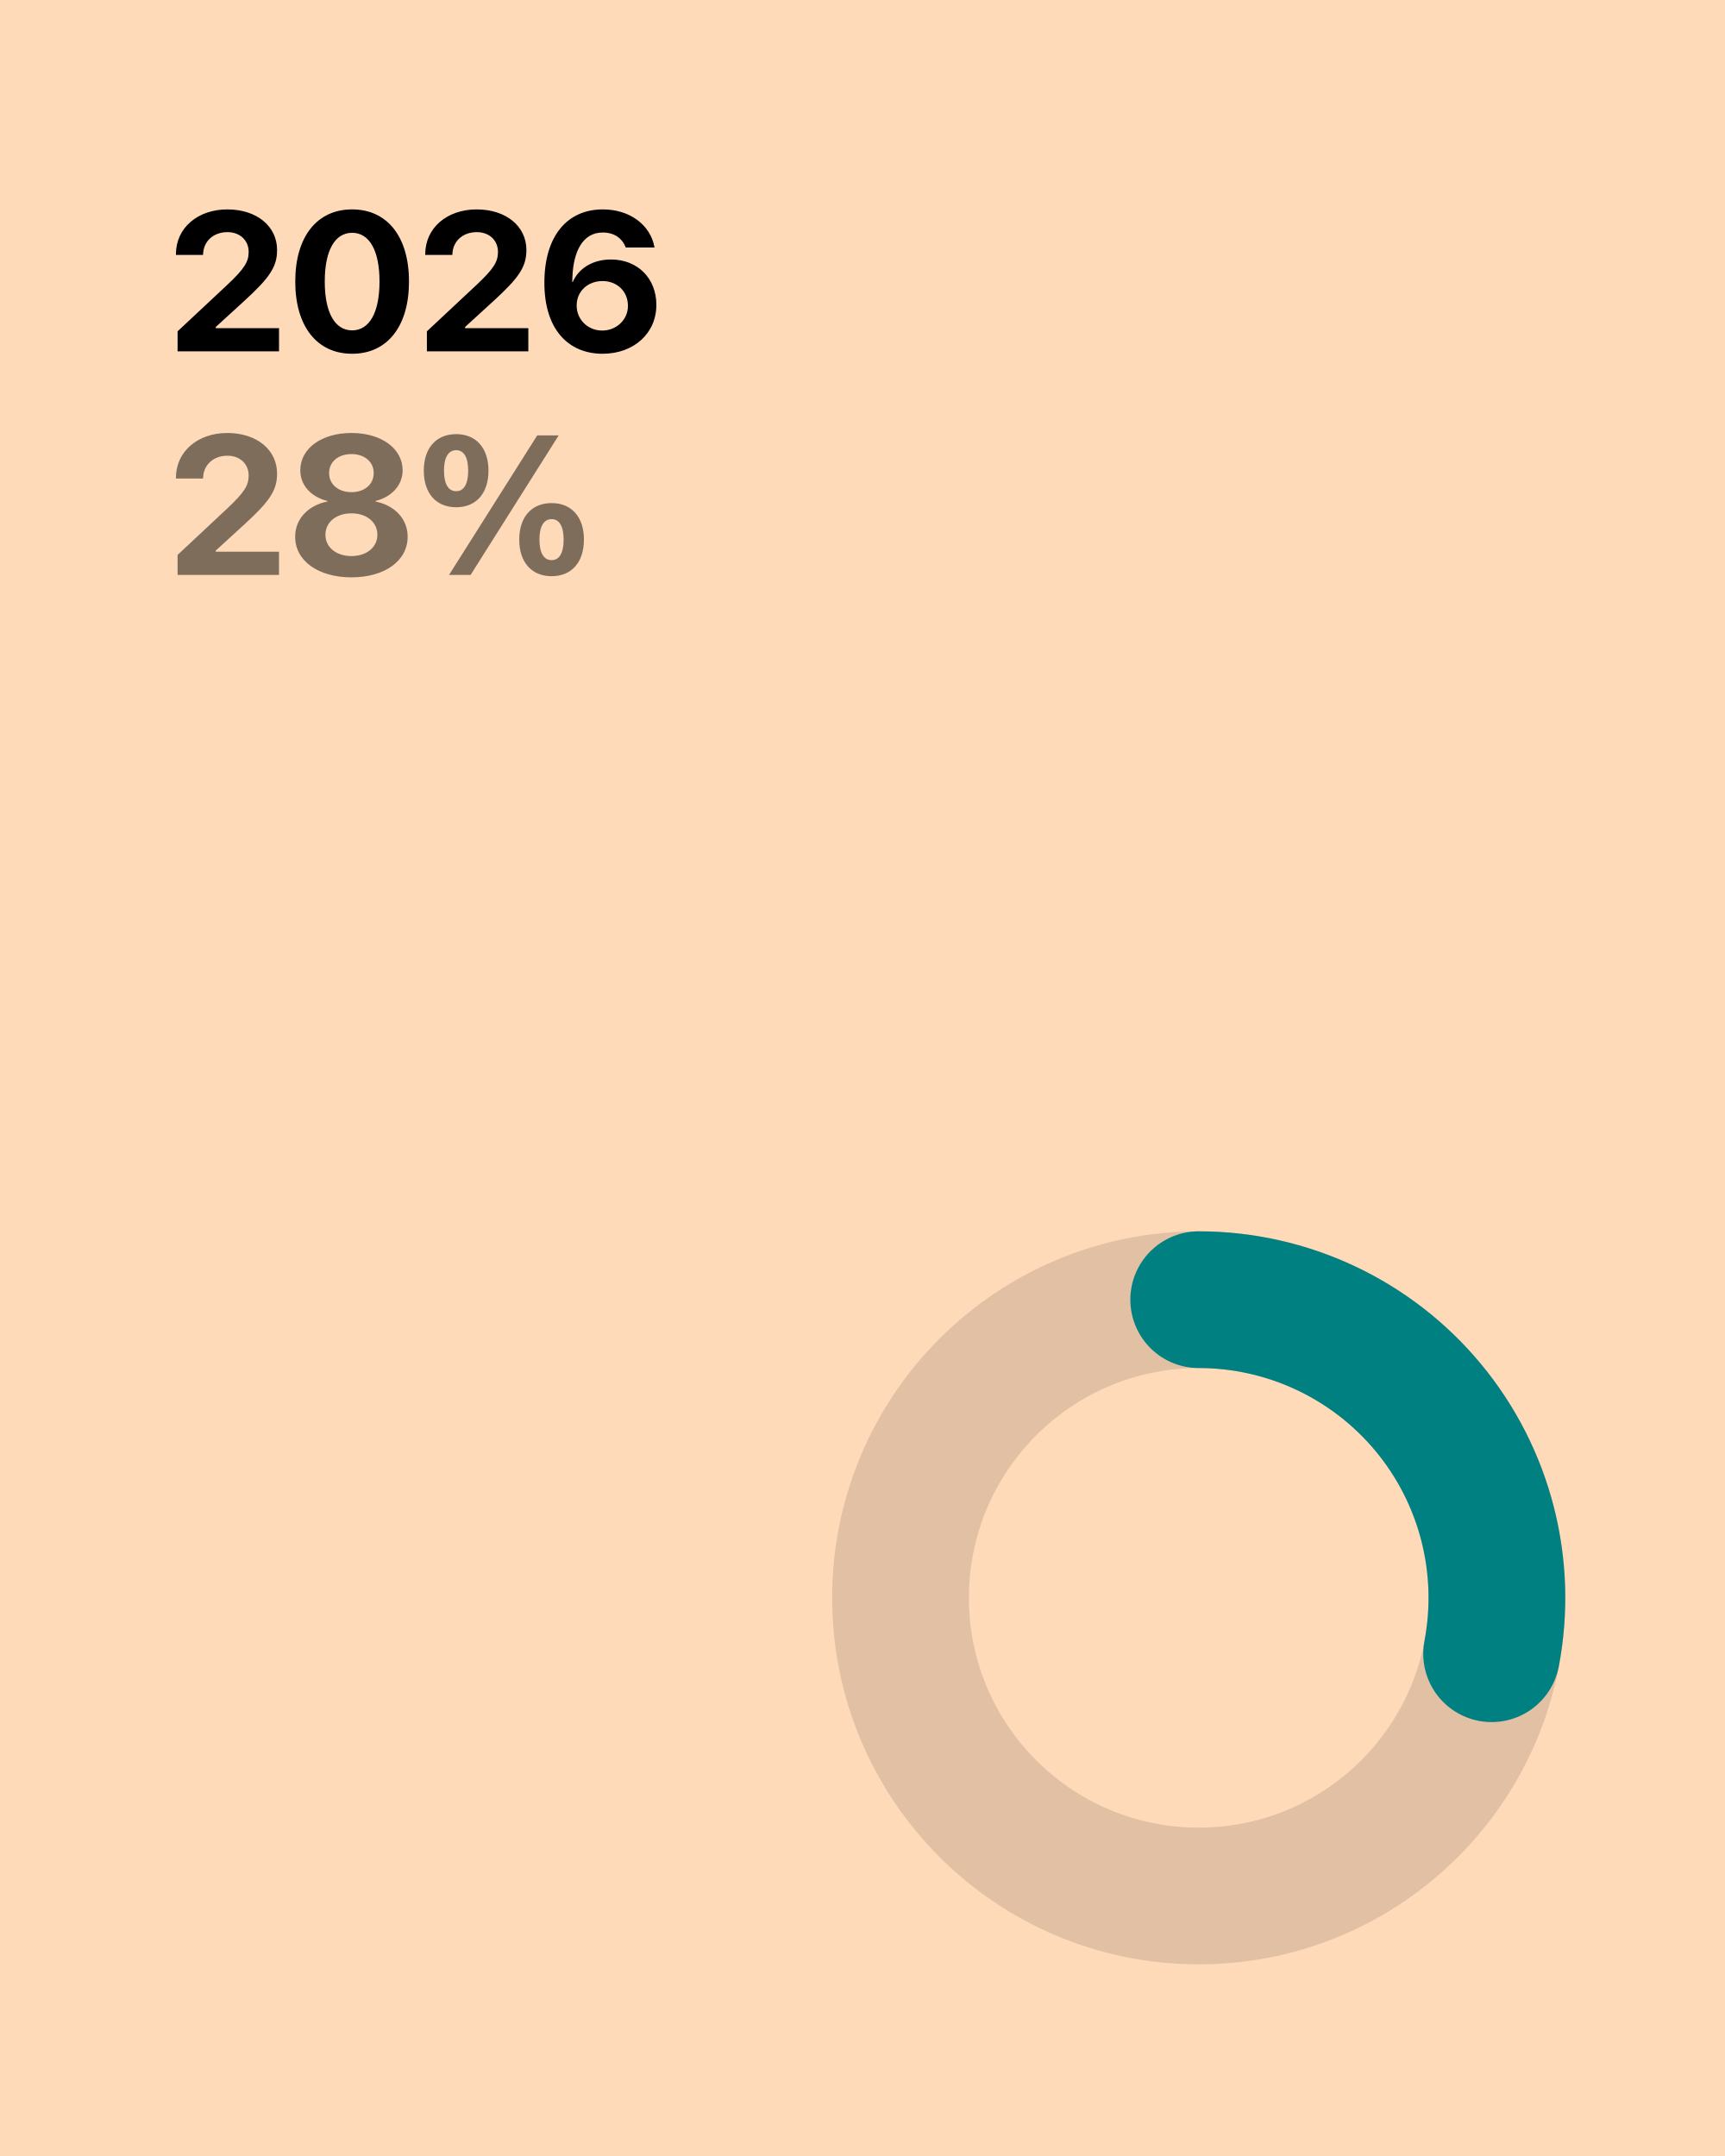
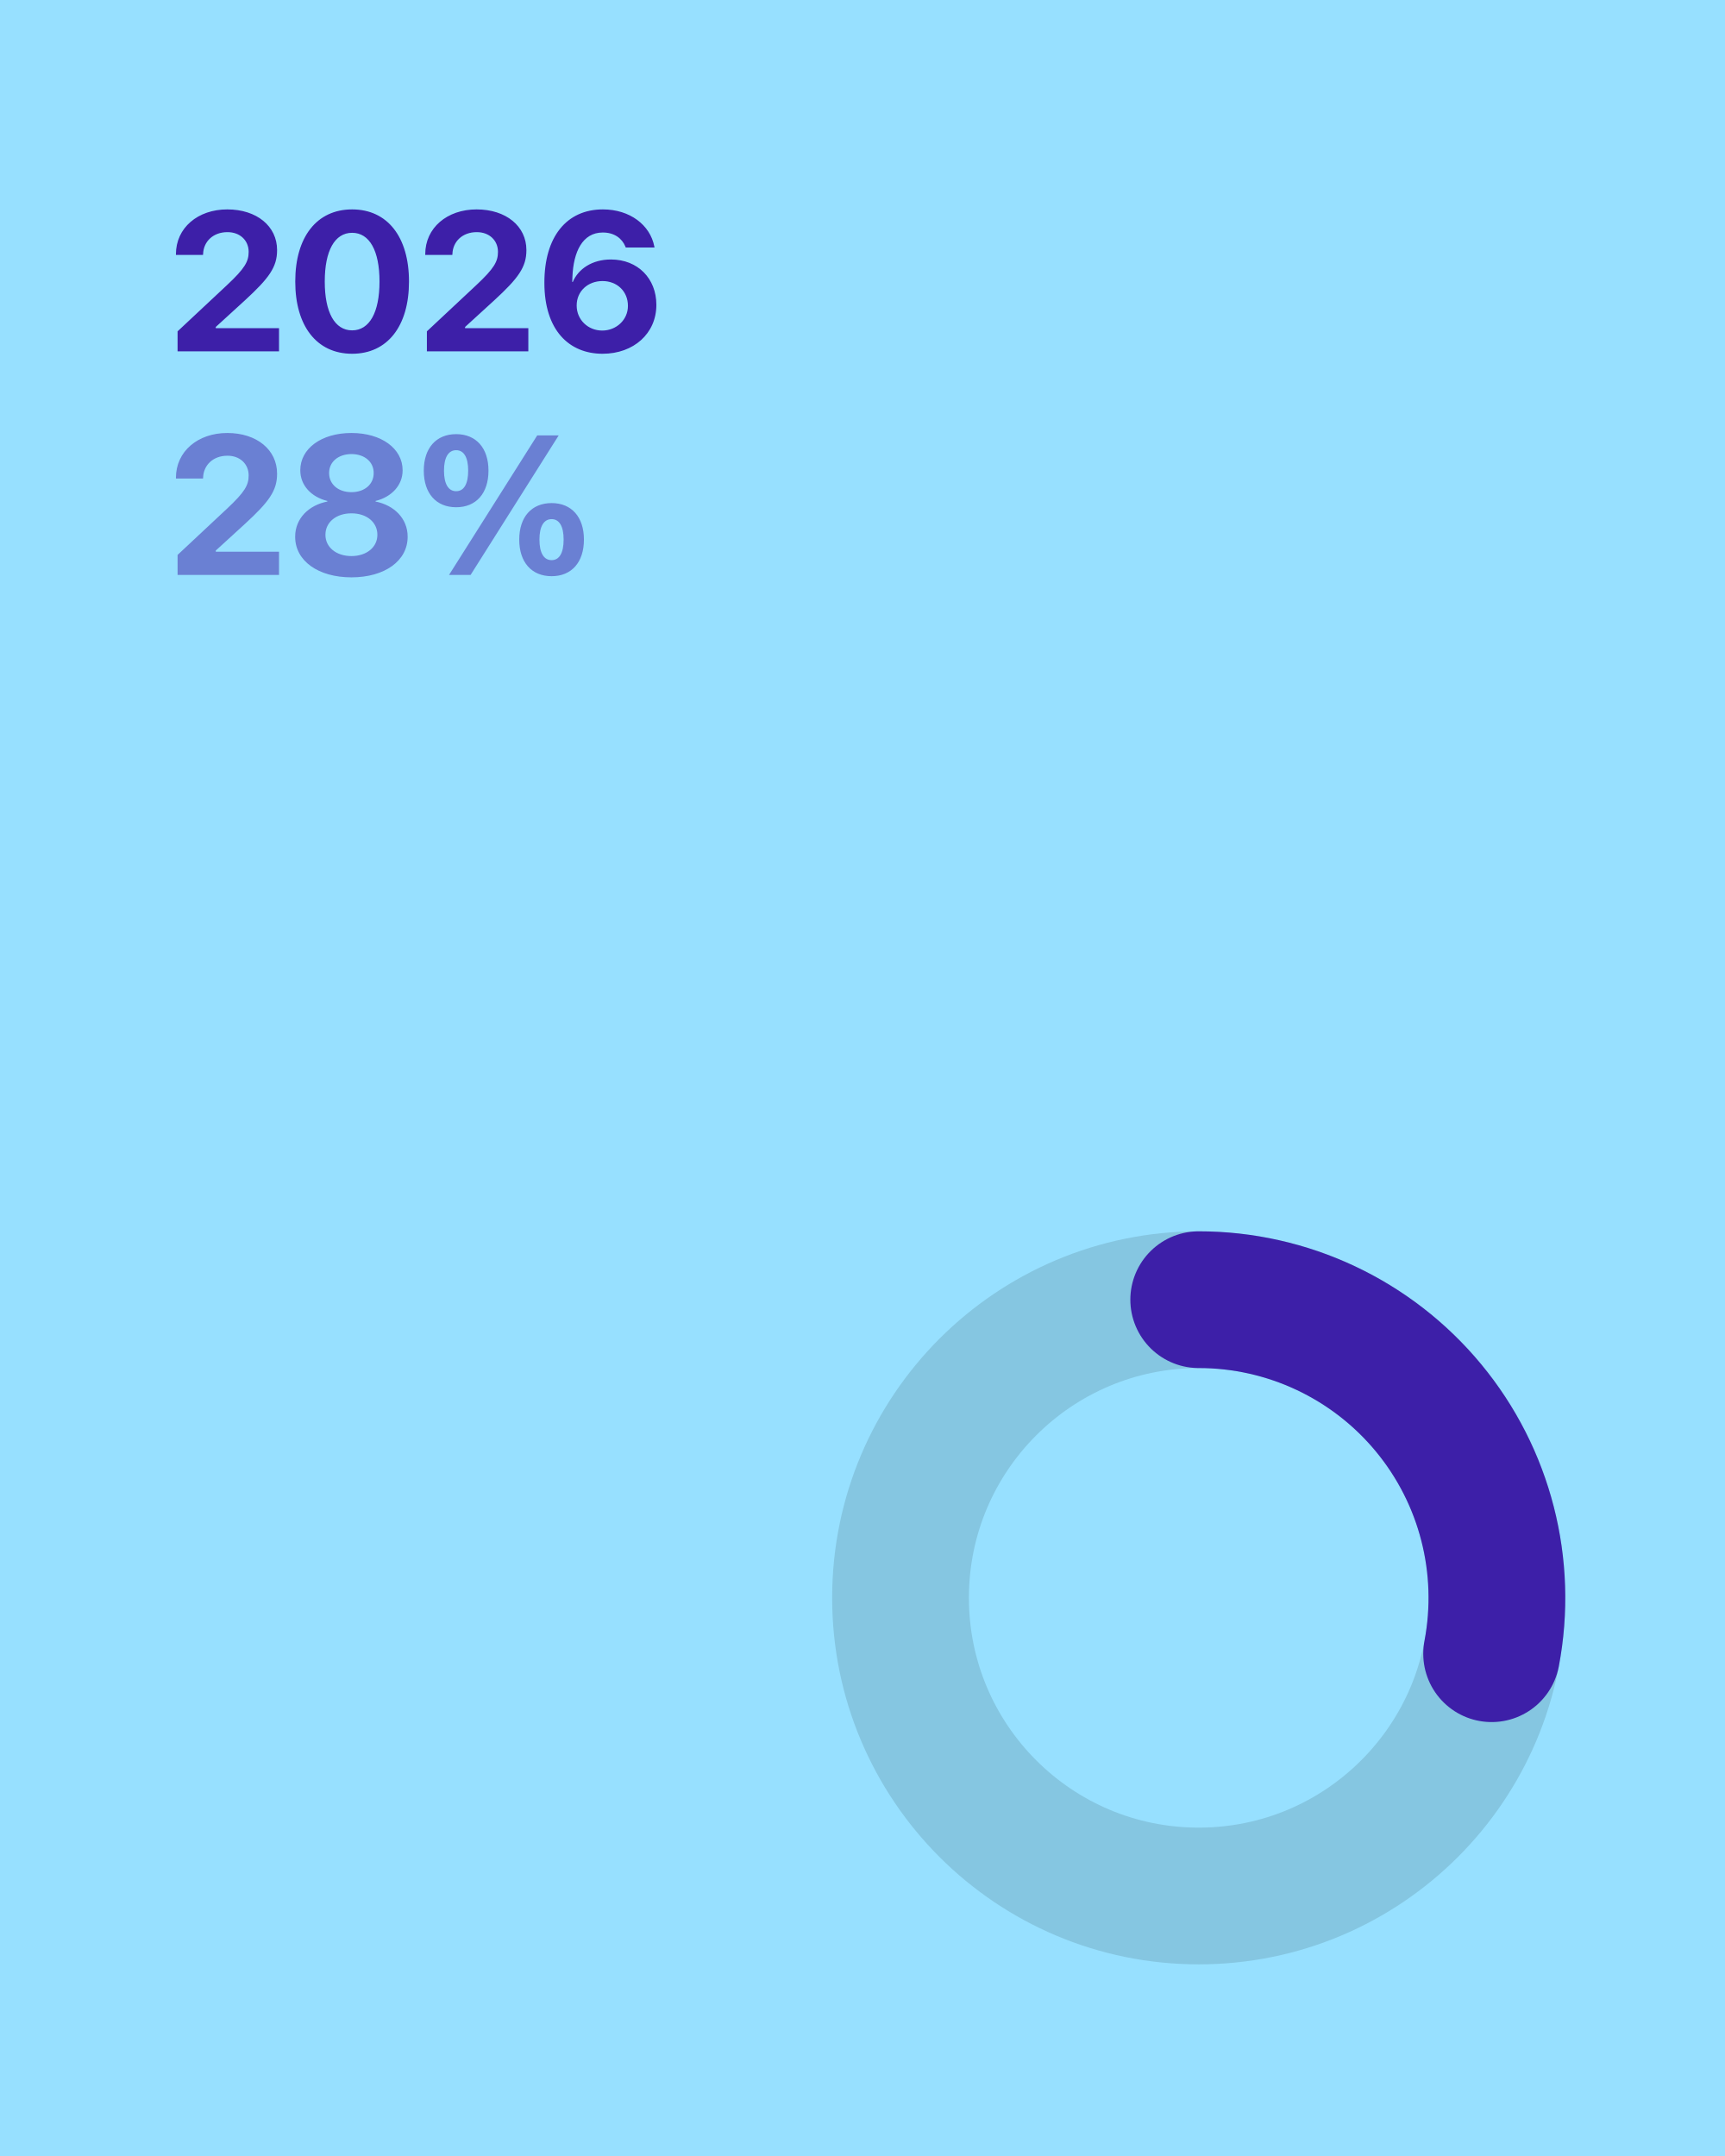
<svg xmlns="http://www.w3.org/2000/svg" viewBox="0 0 1080 1350" width="1080" height="1350">
-   <rect width="1080" height="1350" fill="#FFDAB9" />
+   <rect width="1080" height="1350" fill="#97E0FF" />
  <circle opacity="0.12" cx="750.5" cy="1000.5" r="186.692" fill="none" stroke="#000000" stroke-width="85.617" />
-   <path d="M750.5 813.808 A186.692 186.692 0 0 1 933.885 1035.483" fill="none" stroke="#008080" stroke-width="85.617" stroke-linecap="round" stroke-linejoin="round" />
-   <path d="M111.18 220L174.69 220L174.69 205.47L135.09 205.47L135.09 204.74L153.38 188.03C168.45 174.17 173.48 167.26 173.48 156.67L173.48 156.55C173.48 141.65 160.76 131.12 142.30 131.12C123.83 131.12 110.15 142.68 110.15 159.15L110.15 159.63L127.10 159.63L127.16 159.09C127.40 151.22 133.46 145.35 142.42 145.35C150.17 145.35 155.62 150.43 155.68 157.58L155.68 157.70C155.68 163.75 153.32 168.05 142.05 178.59L111.18 207.47ZM220.46 221.51C242.62 221.51 256.06 204.14 256.06 176.35L256.06 176.22C256.06 148.43 242.62 131.12 220.46 131.12C198.30 131.12 184.86 148.43 184.86 176.22L184.86 176.35C184.86 204.14 198.30 221.51 220.46 221.51ZM220.46 206.86C209.56 206.86 203.33 195.54 203.33 176.35L203.33 176.22C203.33 157.03 209.56 145.77 220.46 145.77C231.36 145.77 237.60 157.03 237.60 176.22L237.60 176.35C237.60 195.54 231.36 206.86 220.46 206.86ZM267.27 220L330.78 220L330.78 205.47L291.18 205.47L291.18 204.74L309.47 188.03C324.54 174.17 329.57 167.26 329.57 156.67L329.57 156.55C329.57 141.65 316.85 131.12 298.39 131.12C279.92 131.12 266.24 142.68 266.24 159.15L266.24 159.63L283.19 159.63L283.25 159.09C283.49 151.22 289.55 145.35 298.51 145.35C306.26 145.35 311.71 150.43 311.77 157.58L311.77 157.70C311.77 163.75 309.41 168.05 298.14 178.59L267.27 207.47ZM377.28 221.51C396.71 221.51 410.94 208.80 410.94 190.94L410.94 190.82C410.94 174.47 399.38 162.48 382.49 162.48C370.68 162.48 362.08 168.41 358.63 176.53L358.27 176.53C358.27 175.62 358.33 174.41 358.39 173.20C359.05 157.76 364.63 145.59 377.40 145.59C384.54 145.59 389.39 149.16 391.57 154.43L391.75 154.97L409.79 154.97L409.67 154.37C407.07 140.87 394.35 131.12 377.46 131.12C354.70 131.12 340.83 148.31 340.83 176.95L340.83 177.07C340.83 206.68 356.21 221.51 377.28 221.51ZM361.05 191.36L361.05 191.24C361.05 182.34 368.08 175.98 377.22 175.98C386.30 175.98 393.14 182.40 393.14 191.48L393.14 191.60C393.14 200.20 385.94 206.98 377.04 206.98C368.08 206.98 361.05 200.14 361.05 191.36Z" fill="#000000" />
-   <path d="M111.18 360L174.69 360L174.69 345.47L135.09 345.47L135.09 344.74L153.38 328.03C168.45 314.17 173.48 307.26 173.48 296.67L173.48 296.55C173.48 281.65 160.76 271.12 142.30 271.12C123.83 271.12 110.15 282.68 110.15 299.15L110.15 299.63L127.10 299.63L127.16 299.09C127.40 291.22 133.46 285.35 142.42 285.35C150.17 285.35 155.62 290.43 155.68 297.58L155.68 297.70C155.68 303.75 153.32 308.05 142.05 318.59L111.18 347.47ZM220.04 361.51C240.87 361.51 255.22 351.16 255.22 336.14L255.22 336.02C255.22 324.70 246.80 316.35 235.12 314.04L235.12 313.68C245.17 311.20 252.07 303.87 252.07 294.55L252.07 294.43C252.07 280.93 238.87 271.12 220.04 271.12C201.15 271.12 188.01 280.93 188.01 294.43L188.01 294.55C188.01 303.87 194.85 311.20 204.96 313.68L204.96 314.04C193.22 316.35 184.80 324.70 184.80 336.02L184.80 336.14C184.80 351.16 199.21 361.51 220.04 361.51ZM220.04 308.17C211.80 308.17 206.05 303.27 206.05 296.24L206.05 296.12C206.05 289.16 211.87 284.32 220.04 284.32C228.21 284.32 233.96 289.16 233.96 296.12L233.96 296.24C233.96 303.27 228.27 308.17 220.04 308.17ZM220.04 348.19C210.47 348.19 203.75 342.62 203.75 334.93L203.75 334.81C203.75 327.06 210.41 321.43 220.04 321.43C229.67 321.43 236.27 327.06 236.27 334.81L236.27 334.93C236.27 342.62 229.54 348.19 220.04 348.19ZM285.61 317.62C298.14 317.62 305.83 308.84 305.83 294.73L305.83 294.67C305.83 280.62 298.14 271.84 285.61 271.84C273.02 271.84 265.33 280.62 265.33 294.67L265.33 294.73C265.33 308.84 273.02 317.62 285.61 317.62ZM294.63 360L349.79 272.63L336.35 272.63L281.13 360ZM285.61 307.57C280.71 307.57 277.98 303.03 277.98 294.73L277.98 294.67C277.98 286.44 280.71 281.89 285.61 281.89C290.46 281.89 293.12 286.44 293.12 294.67L293.12 294.73C293.12 303.03 290.46 307.57 285.61 307.57ZM345.37 360.79C357.90 360.79 365.59 352.01 365.59 337.90L365.59 337.84C365.59 323.79 357.90 315.01 345.37 315.01C332.78 315.01 325.09 323.79 325.09 337.84L325.09 337.90C325.09 352.01 332.78 360.79 345.37 360.79ZM345.37 350.74C340.47 350.74 337.74 346.20 337.74 337.90L337.74 337.84C337.74 329.61 340.47 325.06 345.37 325.06C350.21 325.06 352.88 329.61 352.88 337.84L352.88 337.90C352.88 346.20 350.21 350.74 345.37 350.74Z" fill="#000000" opacity="0.5" />
+   <path d="M750.5 813.808 A186.692 186.692 0 0 1 933.885 1035.483" fill="none" stroke="#3D1FA8" stroke-width="85.617" stroke-linecap="round" stroke-linejoin="round" />
+   <path d="M111.18 220L174.69 220L174.69 205.47L135.09 205.47L135.09 204.74L153.38 188.03C168.45 174.17 173.48 167.26 173.48 156.67L173.48 156.55C173.48 141.65 160.76 131.12 142.30 131.12C123.83 131.12 110.15 142.68 110.15 159.15L110.15 159.63L127.10 159.63L127.16 159.09C127.40 151.22 133.46 145.35 142.42 145.35C150.17 145.35 155.62 150.43 155.68 157.58L155.68 157.70C155.68 163.75 153.32 168.05 142.05 178.59L111.18 207.47ZM220.46 221.51C242.62 221.51 256.06 204.14 256.06 176.35L256.06 176.22C256.06 148.43 242.62 131.12 220.46 131.12C198.30 131.12 184.86 148.43 184.86 176.22L184.86 176.35C184.86 204.14 198.30 221.51 220.46 221.51ZM220.46 206.86C209.56 206.86 203.33 195.54 203.33 176.35L203.33 176.22C203.33 157.03 209.56 145.77 220.46 145.77C231.36 145.77 237.60 157.03 237.60 176.22L237.60 176.35C237.60 195.54 231.36 206.86 220.46 206.86ZM267.27 220L330.78 220L330.78 205.47L291.18 205.47L291.18 204.74L309.47 188.03C324.54 174.17 329.57 167.26 329.57 156.67L329.57 156.55C329.57 141.65 316.85 131.12 298.39 131.12C279.92 131.12 266.24 142.68 266.24 159.15L266.24 159.63L283.19 159.63L283.25 159.09C283.49 151.22 289.55 145.35 298.51 145.35C306.26 145.35 311.71 150.43 311.77 157.58L311.77 157.70C311.77 163.75 309.41 168.05 298.14 178.59L267.27 207.47ZM377.28 221.51C396.71 221.51 410.94 208.80 410.94 190.94L410.94 190.82C410.94 174.47 399.38 162.48 382.49 162.48C370.68 162.48 362.08 168.41 358.63 176.53L358.27 176.53C358.27 175.62 358.33 174.41 358.39 173.20C359.05 157.76 364.63 145.59 377.40 145.59C384.54 145.59 389.39 149.16 391.57 154.43L391.75 154.97L409.79 154.97L409.67 154.37C407.07 140.87 394.35 131.12 377.46 131.12C354.70 131.12 340.83 148.31 340.83 176.95L340.83 177.07C340.83 206.68 356.21 221.51 377.28 221.51ZM361.05 191.36L361.05 191.24C361.05 182.34 368.08 175.98 377.22 175.98C386.30 175.98 393.14 182.40 393.14 191.48L393.14 191.60C393.14 200.20 385.94 206.98 377.04 206.98C368.08 206.98 361.05 200.14 361.05 191.36Z" fill="#3D1FA8" />
+   <path d="M111.18 360L174.69 360L174.69 345.47L135.09 345.47L135.09 344.74L153.38 328.03C168.45 314.17 173.48 307.26 173.48 296.67L173.48 296.55C173.48 281.65 160.76 271.12 142.30 271.12C123.83 271.12 110.15 282.68 110.15 299.15L110.15 299.63L127.10 299.63L127.16 299.09C127.40 291.22 133.46 285.35 142.42 285.35C150.17 285.35 155.62 290.43 155.68 297.58L155.68 297.70C155.68 303.75 153.32 308.05 142.05 318.59L111.18 347.47ZM220.04 361.51C240.87 361.51 255.22 351.16 255.22 336.14L255.22 336.02C255.22 324.70 246.80 316.35 235.12 314.04L235.12 313.68C245.17 311.20 252.07 303.87 252.07 294.55L252.07 294.43C252.07 280.93 238.87 271.12 220.04 271.12C201.15 271.12 188.01 280.93 188.01 294.43L188.01 294.55C188.01 303.87 194.85 311.20 204.96 313.68L204.96 314.04C193.22 316.35 184.80 324.70 184.80 336.02L184.80 336.14C184.80 351.16 199.21 361.51 220.04 361.51ZM220.04 308.17C211.80 308.17 206.05 303.27 206.05 296.24L206.05 296.12C206.05 289.16 211.87 284.32 220.04 284.32C228.21 284.32 233.96 289.16 233.96 296.12L233.96 296.24C233.96 303.27 228.27 308.17 220.04 308.17ZM220.04 348.19C210.47 348.19 203.75 342.62 203.75 334.93L203.75 334.81C203.75 327.06 210.41 321.43 220.04 321.43C229.67 321.43 236.27 327.06 236.27 334.81L236.27 334.93C236.27 342.62 229.54 348.19 220.04 348.19ZM285.61 317.62C298.14 317.62 305.83 308.84 305.83 294.73L305.83 294.67C305.83 280.62 298.14 271.84 285.61 271.84C273.02 271.84 265.33 280.62 265.33 294.67L265.33 294.73C265.33 308.84 273.02 317.62 285.61 317.62ZM294.63 360L349.79 272.63L336.35 272.63L281.13 360ZM285.61 307.57C280.71 307.57 277.98 303.03 277.98 294.73L277.98 294.67C277.98 286.44 280.71 281.89 285.61 281.89C290.46 281.89 293.12 286.44 293.12 294.67L293.12 294.73C293.12 303.03 290.46 307.57 285.61 307.57ZM345.37 360.79C357.90 360.79 365.59 352.01 365.59 337.90L365.59 337.84C365.59 323.79 357.90 315.01 345.37 315.01C332.78 315.01 325.09 323.79 325.09 337.84L325.09 337.90C325.09 352.01 332.78 360.79 345.37 360.79ZM345.37 350.74C340.47 350.74 337.74 346.20 337.74 337.90L337.74 337.84C337.74 329.61 340.47 325.06 345.37 325.06C350.21 325.06 352.88 329.61 352.88 337.84L352.88 337.90C352.88 346.20 350.21 350.74 345.37 350.74Z" fill="#3D1FA8" opacity="0.5" />
</svg>
